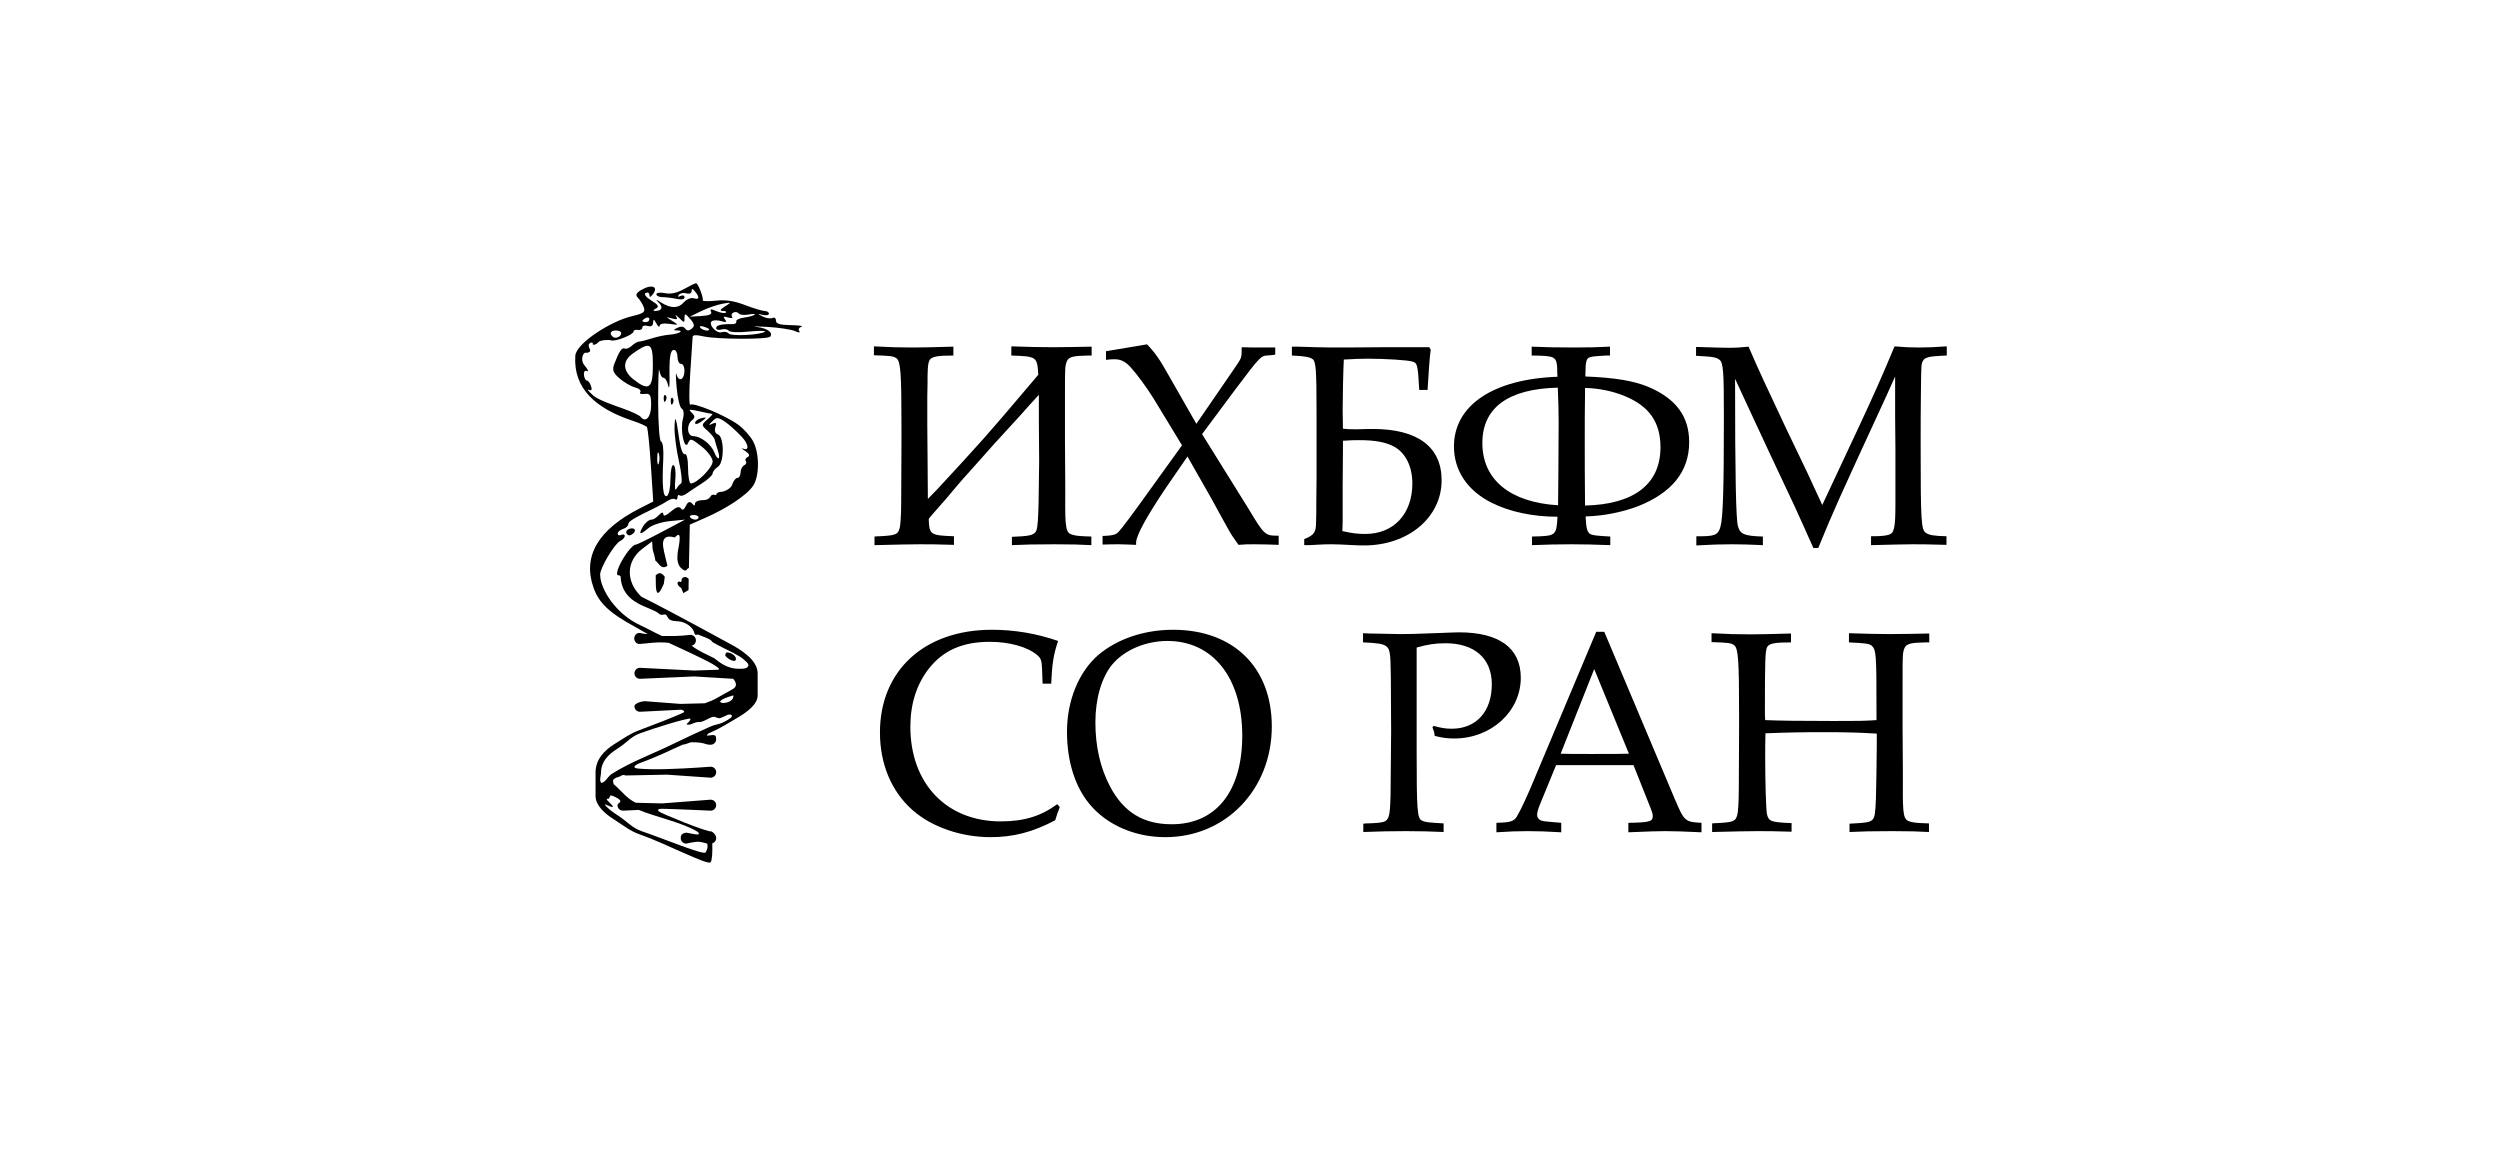
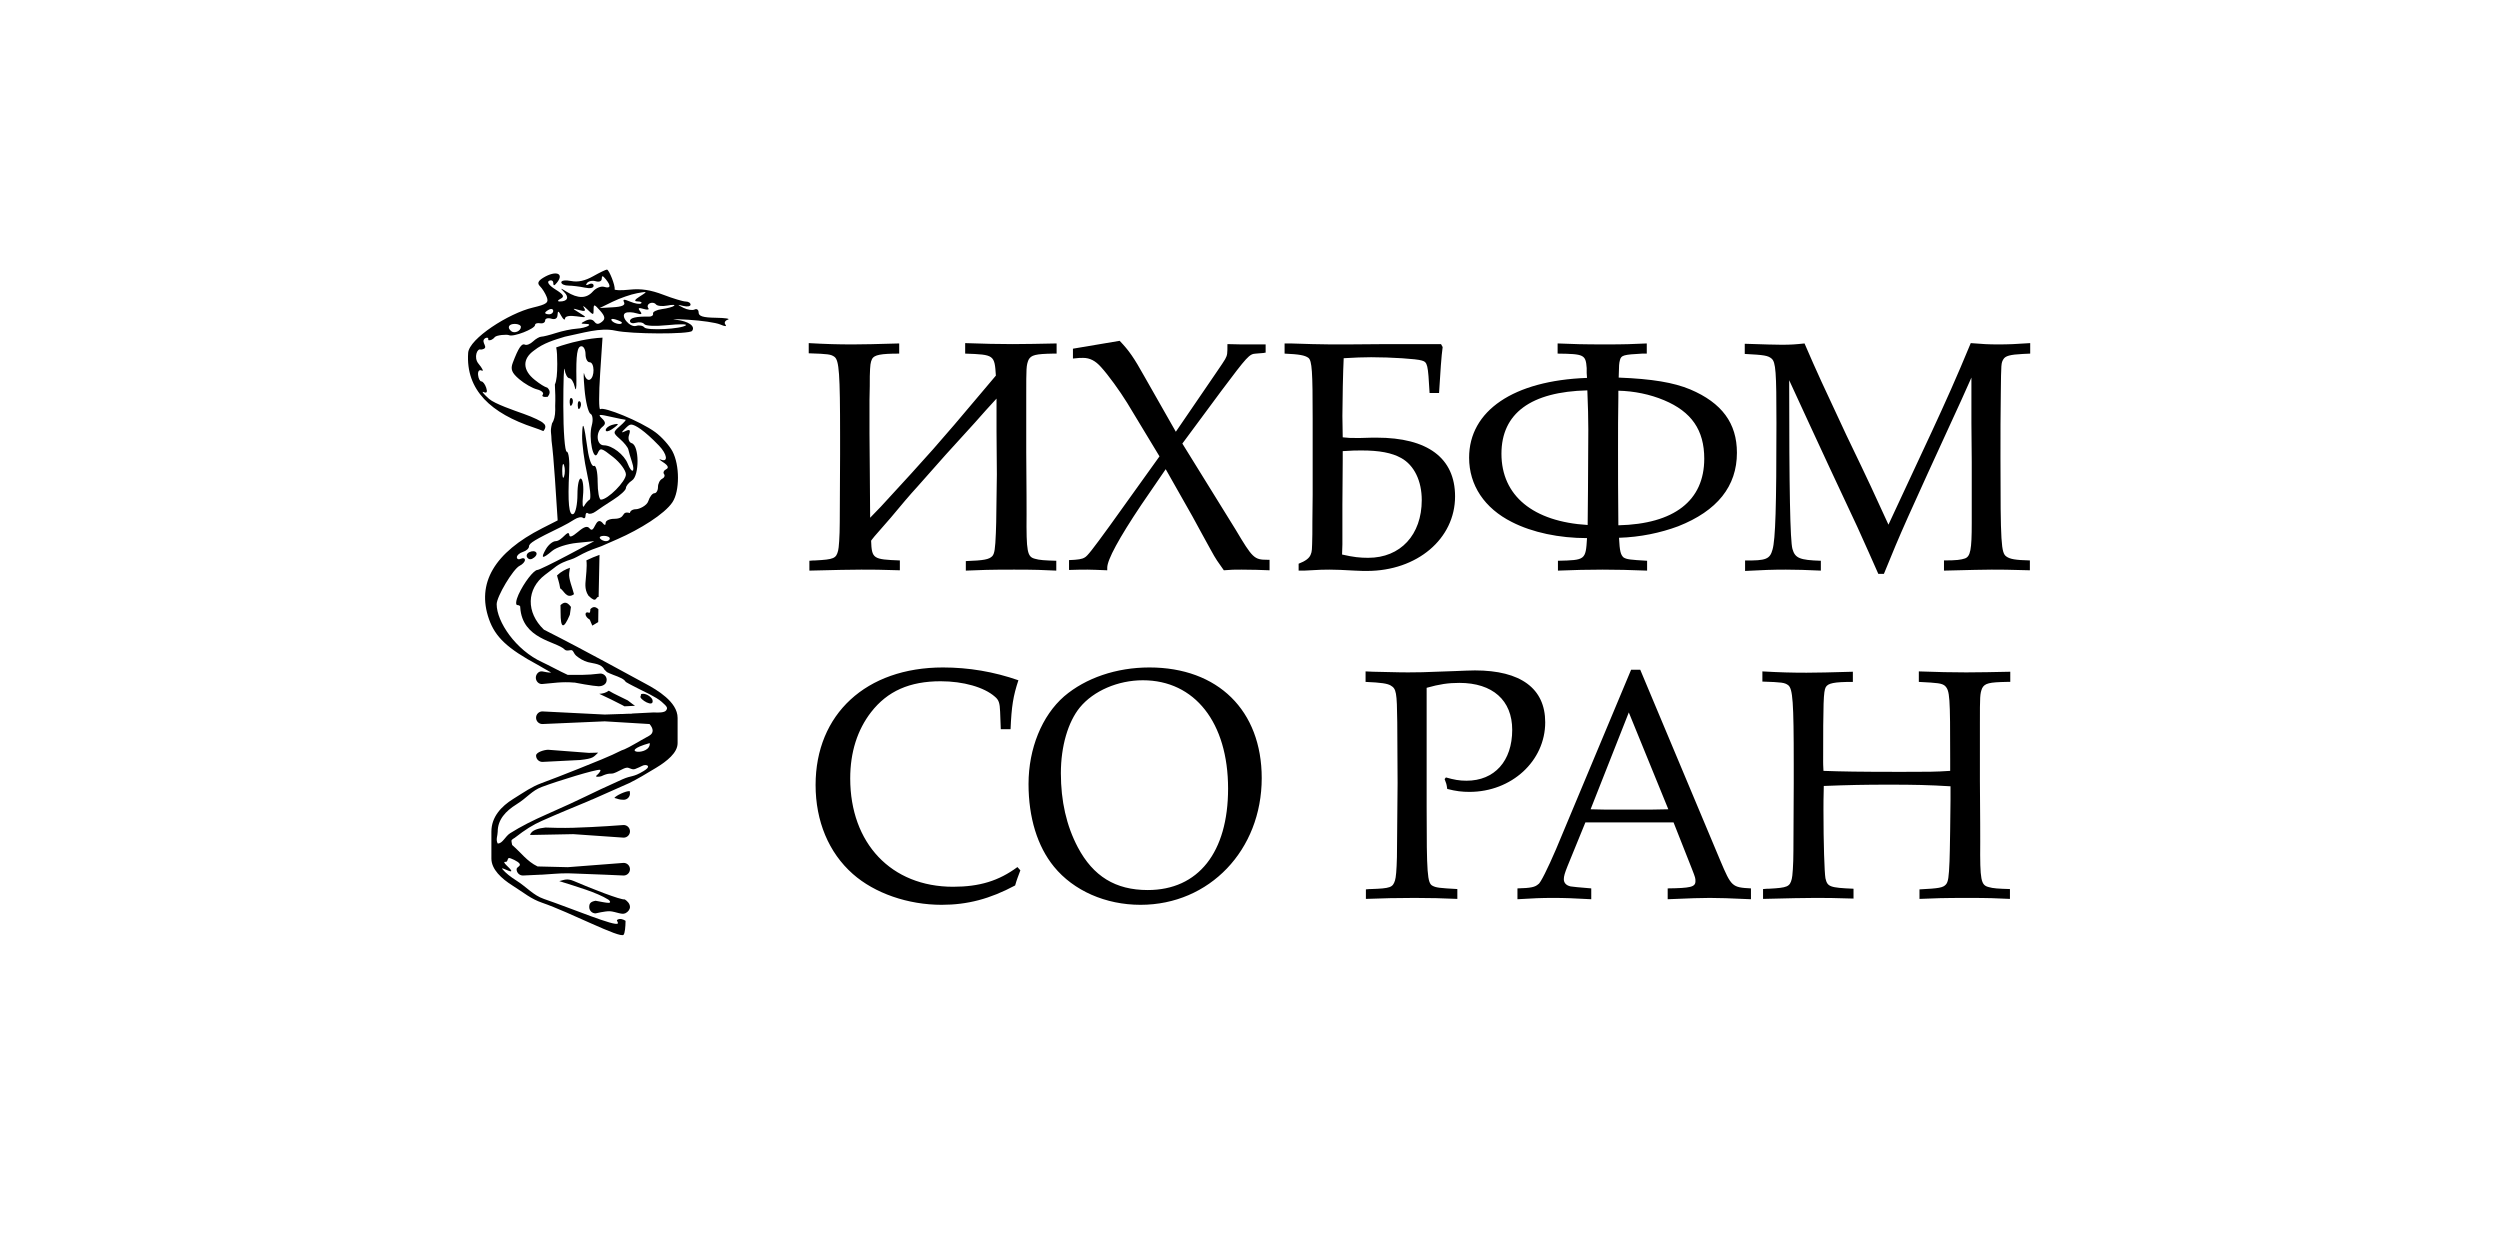
- <svg xmlns="http://www.w3.org/2000/svg" width="13.557in" height="6.358in" id="svg2" version="1.0" viewBox="0 0 3253.686 1525.906">
+ <svg xmlns="http://www.w3.org/2000/svg" width="12in" height="6in" id="svg2" version="1.0" viewBox="0 0 2880 1440">
  <defs id="defs4">
    </defs>
-   <g id="layer1" transform="translate(709.3666,305.4968)">
-     <path style="color:#000000;font-style:normal;font-variant:normal;font-weight:normal;font-stretch:normal;font-size:medium;line-height:normal;font-family:sans-serif;font-variant-ligatures:normal;font-variant-position:normal;font-variant-caps:normal;font-variant-numeric:normal;font-variant-alternates:normal;font-feature-settings:normal;text-indent:0;text-align:start;text-decoration:none;text-decoration-line:none;text-decoration-style:solid;text-decoration-color:#000000;letter-spacing:normal;word-spacing:normal;text-transform:none;writing-mode:lr-tb;direction:ltr;text-orientation:mixed;dominant-baseline:auto;baseline-shift:baseline;text-anchor:start;white-space:normal;shape-padding:0;clip-rule:nonzero;display:inline;overflow:visible;visibility:visible;opacity:1;isolation:auto;mix-blend-mode:normal;color-interpolation:sRGB;color-interpolation-filters:linearRGB;solid-color:#000000;solid-opacity:1;vector-effect:none;fill:#000000;fill-opacity:1;fill-rule:nonzero;stroke:none;stroke-width:14.301;stroke-linecap:round;stroke-linejoin:round;stroke-miterlimit:4;stroke-dasharray:none;stroke-dashoffset:0;stroke-opacity:1;color-rendering:auto;image-rendering:auto;shape-rendering:auto;text-rendering:auto;enable-background:accumulate" d="m 196.608,63.075 c -1.226,0 -8.298,3.417 -15.713,7.594 -9.103,5.127 -17.136,6.869 -24.731,5.361 -6.436,-1.278 -11.249,-0.654 -11.249,1.456 0,2.029 3.604,3.71 8.009,3.737 4.405,0.027 12.642,1.033 18.305,2.233 6.404,1.357 10.298,0.575 10.298,-2.072 0,-2.341 -2.377,-3.094 -5.283,-1.674 -3.199,1.564 -4.045,0.996 -2.143,-1.439 1.728,-2.212 6.166,-3.103 9.86,-1.982 3.86,1.172 6.747,-0.05 6.787,-2.872 0.054,-3.79 1.083,-3.672 4.506,0.517 6.29,7.699 5.614,10.948 -1.812,8.694 -3.514,-1.067 -9.285,1.33 -12.825,5.327 -7.174,8.101 -16.827,8.199 -29.52,0.3 -7.598,-4.728 -7.884,-4.677 -2.788,0.492 5.833,5.917 3.478,10.568 -5.3,10.47 -2.727,-0.03 -2.21,-1.433 1.148,-3.117 4.705,-2.359 3.359,-4.77 -5.872,-10.514 -6.974,-4.339 -10.003,-8.42 -7.25,-9.766 2.601,-1.272 4.761,-0.18 4.799,2.426 0.052,3.54 1.133,3.407 4.273,-0.52 8.347,-10.437 -1.332,-13.974 -15.319,-5.599 -6.26,3.748 -7.376,6.497 -3.993,9.839 2.582,2.551 6.009,8.037 7.615,12.192 2.479,6.415 0.102,8.222 -15.755,11.98 -27.339,6.479 -72.175,35.231 -73.256,51.29 -2.856,42.41 26.193,68.675 74.561,84.66 9.131,3.018 17.52,6.734 18.642,8.258 1.122,1.523 3.428,23.944 5.124,49.825 l 3.084,47.058 -17.395,8.84 c -54.372,27.637 -74.715,62.34 -60.419,103.067 7.084,20.182 20.734,33.202 55.507,51.903 4.868,2.718 10.469,6.187 14.951,8.555 -3.388,0.308 -6.674,-0.824 -10.164,-1.299 -3.941,-0.536 -7.223,3.172 -7.223,7.15 0,3.978 3.258,7.467 7.223,7.152 11.835,-0.942 23.029,-3.022 37.59,-1.487 18.786,8.826 37.365,17.07 53.049,25.326 1.097,0.578 5.558,2.971 8.392,4.986 3.559,2.53 7.528,5.252 -0.821,4.833 l -27.342,0.926 -70.598,-3.544 c -3.977,-0.04 -7.223,3.172 -7.223,7.15 0,3.978 3.246,7.192 7.223,7.152 l 70.562,-3.065 50.77,3.065 c 4.378,5.066 5.2,10.134 -0.507,13.325 -12.522,6.817 -21.507,12.598 -27.955,15.334 -0.308,-0.038 -8.201,3.19 -8.515,3.193 l -31.789,0.809 -46.065,-3.517 c -3.977,-0.04 -13.723,2.63 -13.723,6.607 0,3.978 3.246,7.192 7.223,7.152 l 53.141,-2.681 c 2.455,-0.124 5.654,2.521 3.871,3.433 -10.414,5.328 -45.377,18.529 -58.268,23.364 -11.159,4.186 -18.521,9.515 -31.923,17.869 -13.402,8.354 -24.656,20.269 -24.656,37.045 v 30.467 c 0,6.194 2.938,11.893 7.303,16.951 4.364,5.058 10.234,9.621 16.817,13.778 13.166,8.313 20.647,14.972 33.264,19.298 31.619,10.841 88.729,40.893 92.386,36.291 2.066,-2.601 2.528,-14.356 2.126,-24.505 2.946,-0.882 5.099,-3.614 5.099,-6.852 0,-3.753 -2.89,-6.822 -5.96,-8.725 -5.068,1.475 -65.61,-23.425 -68.413,-25.892 -2.802,-2.467 -0.603,-2.917 1.525,-3.482 2.128,-0.564 65.625,2.348 65.625,2.348 3.977,0.04 7.223,-3.174 7.223,-7.152 0,-3.978 -3.246,-7.19 -7.223,-7.15 l -63.151,4.858 -34.315,-0.836 c -11.978,-5.71 -18.85,-15.842 -28.783,-24.29 -0.795,-4.844 -1.817,-5.196 1.51,-7.29 0.602,-0.379 1.221,-0.755 1.846,-1.131 6.653,-1.304 8.058,-5.066 11.762,-2.786 l 54.103,-1.085 57.027,3.959 c 3.977,0.04 7.223,-3.174 7.223,-7.152 0,-3.978 -3.246,-7.19 -7.223,-7.15 0,0 -29.745,2.343 -57.011,3.119 -14.853,0.423 -28.701,0.111 -37.225,-0.677 -7.684,-0.71 -6.34,-4.104 3.735,-7.807 26.703,-9.815 39.585,-17.085 54.606,-23.5 2.412,0.481 8.604,-3.002 11.13,-2.987 18.998,0.111 15.98,3.246 24.765,3.251 3.977,0.04 7.223,-3.172 7.223,-7.15 0,-3.48 -0.631,-5.653 -4.63,-5.447 -0.571,0.03 -6.303,0.707 -6.926,0.731 -1.535,0.06 0.163,-1.39 1.462,-2.809 1.493,-0.665 2.738,-1.212 4.328,-1.923 10.897,-4.875 22.199,-11.688 35.25,-19.584 6.525,-3.949 12.428,-8.156 16.872,-12.716 4.444,-4.56 7.617,-9.634 7.617,-15.332 v -28.483 c 0,-9.383 -6.043,-17.259 -13.348,-23.659 -7.305,-6.4 -16.176,-11.529 -23.227,-15.254 -10.887,-5.752 -65.517,-36.162 -114.899,-61.127 -20.379,-19.529 -19.842,-46.132 1.36,-62.2 l 12.845,-9.735 0.404,8.476 c 0.196,4.104 2.504,7.999 3.834,16.719 4.135,2.097 7.227,12.727 15.629,6.584 -1.6,-6.846 -4.418,-17.461 -5.419,-23.835 -2.589,-16.487 8.71,-14.897 15.035,-12.977 11.674,-13.338 3.717,16.381 3.741,19.656 0.021,2.8 -2.144,11.152 2.991,18.784 9.75,9.697 8.043,0.971 11.568,1.456 l 1.184,-56.638 20.594,-9.029 c 24.603,-10.787 52.974,-28.206 61.883,-41.658 8.319,-12.56 8.309,-41.993 -0.017,-57.654 -3.569,-6.714 -12.321,-16.468 -19.448,-21.679 -17.154,-12.541 -58.407,-29.16 -62.3,-26.081 -1.698,1.343 -1.763,-16.986 -0.145,-40.73 1.618,-23.744 3.01,-45.015 3.094,-47.27 0.106,-2.852 4.436,-3.125 14.232,-0.903 17.555,3.982 83.734,4.215 86.789,0.306 4.12,-5.273 -3.906,-10.981 -17.772,-12.638 -7.529,-0.9 -1.435,-0.915 13.543,-0.034 14.978,0.882 31.187,3.278 36.018,5.323 5.845,2.474 7.825,2.491 5.916,0.048 -1.578,-2.019 -0.281,-4.499 2.88,-5.507 3.162,-1.008 -3.003,-1.961 -13.7,-2.118 -14.41,-0.212 -19.448,-1.749 -19.448,-5.93 0,-3.104 -2.045,-4.644 -4.542,-3.423 -2.497,1.221 -8.159,0.38 -12.584,-1.869 -7.607,-3.867 -7.608,-3.982 -0.036,-2.12 4.405,1.083 8.006,0.391 8.006,-1.538 0,-1.928 -2.439,-3.507 -5.419,-3.507 -2.981,0 -14.448,-3.456 -25.484,-7.682 -14.242,-5.453 -25.24,-7.133 -37.902,-5.79 -9.811,1.041 -17.57,0.834 -17.24,-0.461 0.963,-3.787 -6.257,-22.264 -8.7,-22.264 z m 42.858,25.433 c 2.239,-0.025 0.212,1.322 -5.315,4.791 -6.391,4.011 -7.198,5.779 -2.671,5.859 3.566,0.063 5.288,1.062 3.825,2.218 -1.462,1.157 -6.907,0.305 -12.1,-1.894 -7.409,-3.136 -8.947,-2.978 -7.143,0.739 1.563,3.222 -2.496,5.004 -12.688,5.572 l -14.986,0.836 14.819,-7.219 c 8.149,-3.97 20.505,-8.262 27.457,-9.538 4.58,-0.84 7.459,-1.351 8.802,-1.366 z m 8.601,12.156 c 1.624,0.038 3.18,0.681 4.077,1.829 1.435,1.836 7.241,2.439 12.902,1.336 5.661,-1.103 9.137,-0.989 7.726,0.256 -1.411,1.244 -7.59,2.93 -13.729,3.746 -6.139,0.815 -10.728,3.104 -10.198,5.086 0.531,1.982 -1.53,3.538 -4.577,3.459 -14.227,-0.371 -21.558,1.33 -21.558,5.002 0,2.204 3.023,3.091 6.718,1.969 3.695,-1.121 7.968,-0.443 9.494,1.51 1.638,2.097 12.473,2.574 26.46,1.163 13.027,-1.314 22.362,-1.259 20.745,0.124 -5.03,4.302 -44.085,6.33 -47.119,2.447 -1.574,-2.014 -5.726,-2.793 -9.228,-1.73 -7.282,2.21 -18.562,-11.536 -12.07,-14.71 2.297,-1.123 7.787,-0.946 12.202,0.394 5.949,1.806 7.048,1.183 4.24,-2.411 -2.792,-3.574 -1.724,-4.224 4.062,-2.468 4.343,1.318 6.692,0.896 5.254,-0.945 -1.43,-1.831 -0.65,-4.281 1.735,-5.447 0.894,-0.437 1.892,-0.632 2.866,-0.61 z m -65.342,3.098 c 1.016,0.196 2.864,2.111 6.192,5.87 5.6,6.324 6.11,9.365 2.099,12.538 -4.011,3.173 -6.114,3.146 -8.66,-0.113 -2.215,-2.835 -5.663,-3.152 -10.105,-0.93 -5.629,2.816 -5.672,3.383 -0.26,3.429 10.063,0.086 1.772,4.703 -9.856,5.488 -5.696,0.385 -16.153,2.577 -23.238,4.873 -7.085,2.295 -14.557,4.173 -16.601,4.173 -2.045,0 -6.262,2.426 -9.372,5.39 -3.11,2.964 -7.266,4.603 -9.234,3.641 -3.665,-1.792 -7.311,3.64 -13.681,20.378 -2.841,7.466 -1.3,11.474 7.198,18.724 5.947,5.073 15.026,10.281 20.175,11.574 5.149,1.293 8.094,3.973 6.546,5.953 -1.571,2.011 0.926,3.094 5.654,2.453 7.18,-0.973 8.469,1.283 8.469,14.84 0,15.175 -7.167,23.18 -13.499,15.076 -1.593,-2.039 -11.564,-6.79 -22.157,-10.558 -10.593,-3.768 -32.988,-11.408 -39.28,-16.976 -6.292,-5.569 -9.06,-9.047 -6.148,-7.728 3.522,1.596 4.493,-0.025 2.899,-4.845 -1.317,-3.985 -3.776,-7.244 -5.463,-7.244 -1.688,0 -3.383,-3.295 -3.767,-7.319 -0.405,-4.255 1.303,-6.338 4.079,-4.981 2.626,1.284 0.956,-2.284 -3.71,-7.927 -5.58,-6.748 -1.404,-17.854 2.833,-15.788 11.532,-1.569 -1.935,-8.559 5.014,-13.006 2.469,-1.207 3.924,-0.234 3.232,2.162 2.547,0.996 5.845,-1.143 7.504,-3.318 1.821,-2.331 13.761,-3.324 16.044,-2.208 4.939,2.415 29.537,-7.171 29.537,-11.511 0,-1.661 2.575,-2.553 5.721,-1.982 3.146,0.571 5.719,-0.834 5.719,-3.125 0,-2.291 3.089,-3.23 6.865,-2.084 4.41,1.339 6.979,-0.14 7.185,-4.137 0.268,-5.19 0.974,-5.019 4.255,1.02 2.163,3.982 4.078,5.31 4.255,2.954 0.2,-2.662 5.089,-3.613 12.906,-2.512 12.165,1.714 12.28,1.584 3.433,-3.869 -8.583,-5.291 -8.608,-5.49 -0.394,-3.207 6.623,1.84 7.936,1.182 5.382,-2.704 -1.858,-2.827 -0.137,-1.979 3.825,1.885 7.051,6.878 7.204,6.879 7.204,0.099 0,-3.118 0.184,-4.641 1.2,-4.445 z m -48.985,3.968 c 1.218,0.095 2.022,0.871 2.022,2.189 0,2.108 -2.058,3.831 -4.575,3.831 -2.517,0 -4.577,-0.718 -4.577,-1.596 0,-0.878 2.06,-2.601 4.577,-3.831 0.944,-0.461 1.823,-0.65 2.554,-0.593 z m 69.142,11.245 c 0.835,-0.034 2.047,0.171 3.574,0.635 3.906,1.186 7.101,2.798 7.101,3.58 0,2.932 -8.719,1.284 -11.406,-2.156 -1.002,-1.282 -0.66,-2.003 0.731,-2.059 z m -110.594,5.635 c 3.775,0 6.865,1.535 6.865,3.408 0,4.564 -7.147,7.832 -10.803,4.94 -5.154,-4.077 -3.138,-8.348 3.938,-8.348 z m 41.094,19.903 c 5.768,0.042 6.957,7.874 6.957,25.458 0,30.42 -5.18,34.127 -25.377,18.152 -14.005,-11.078 -14.363,-23.823 -0.936,-33.383 9.32,-6.636 15.41,-10.256 19.356,-10.227 z m 34.414,5.436 c 2.517,0 4.577,4.072 4.577,9.05 0,4.977 2.058,9.05 4.575,9.05 5.778,0 6.046,16.955 0.312,19.758 -2.346,1.147 -5.154,-1.608 -6.24,-6.121 -1.086,-4.513 -0.98,3.195 0.237,17.131 1.216,13.936 4.244,26.357 6.729,27.601 2.513,1.259 3.163,7.147 1.462,13.271 -3.926,14.139 1.969,42.084 6.651,31.527 2.943,-6.637 4.128,-6.346 17.597,4.307 7.942,6.282 14.44,15.124 14.44,19.647 0,7.857 -20.516,28.527 -28.314,28.527 -2.046,0 -3.72,-9.053 -3.72,-20.121 0,-11.427 -1.831,-19.228 -4.238,-18.051 -2.332,1.14 -5.549,-7.316 -7.148,-18.791 -4.169,-29.92 -5.809,-33.997 -6.207,-15.43 -0.192,8.959 2.382,28.505 5.719,43.436 3.337,14.932 4.594,27.961 2.792,28.957 -1.801,0.995 -4.619,4.253 -6.264,7.24 -1.644,2.986 -2.202,-2.333 -1.24,-11.821 0.962,-9.488 -0.061,-18.136 -2.273,-19.218 -2.212,-1.081 -4.022,6.994 -4.022,17.944 0,10.95 -2.06,20.916 -4.577,22.146 -5.068,2.478 -6.576,-12.634 -4.785,-47.963 0.631,-12.443 -0.609,-22.624 -2.755,-22.624 -2.146,-6e-5 -3.901,-23.211 -3.901,-51.581 0,-28.37 0.651,-47.103 1.448,-41.628 0.796,5.475 3.233,9.955 5.415,9.955 2.183,0 4.943,4.48 6.134,9.955 1.191,5.475 2.02,1.81 1.841,-8.145 -0.517,-28.892 0.863,-38.008 5.754,-38.008 z m -11.767,58.563 c -1.078,-0.006 -1.762,1.986 -1.6,5.086 0.22,4.217 1.304,5.075 2.765,2.187 1.322,-2.613 1.158,-5.735 -0.362,-6.938 -0.285,-0.226 -0.554,-0.334 -0.802,-0.335 z m 9.152,3.62 c -1.078,-0.006 -1.762,1.986 -1.6,5.086 0.22,4.217 1.304,5.075 2.765,2.187 1.322,-2.613 1.158,-5.735 -0.362,-6.938 -0.285,-0.226 -0.554,-0.334 -0.802,-0.335 z m 24.377,15.64 c 1.686,-0.033 5.189,0.66 10.998,1.978 8.376,1.9 16.077,3.454 17.113,3.454 1.036,0 -1.844,3.258 -6.4,7.24 -7.996,6.989 -7.989,7.496 0.199,14.653 4.665,4.077 8.889,9.371 9.387,11.765 0.498,2.393 2.372,8.831 4.165,14.306 3.897,11.9 -0.326,13.473 -4.858,1.81 -3.968,-10.212 -17.723,-20.814 -27.006,-20.814 -8.383,0 -9.616,-14.623 -1.758,-20.839 4.013,-3.174 3.918,-5.505 -0.388,-9.609 -2.788,-2.657 -3.62,-3.9 -1.452,-3.942 z m 18.246,10.189 c -1.237,0.042 -3.328,0.457 -5.687,1.173 -3.775,1.146 -6.865,3.739 -6.865,5.761 0,2.119 2.908,1.768 6.865,-0.83 3.775,-2.478 6.865,-5.072 6.865,-5.761 0,-0.258 -0.435,-0.369 -1.177,-0.344 z m 16.486,0.702 c 4.154,0.155 14.418,6.297 31.311,23.877 9.285,9.663 10.663,19.214 2.288,15.858 -3.146,-1.261 -1.993,0.116 2.562,3.058 5.358,3.462 6.544,6.202 3.358,7.759 -2.709,1.324 -3.829,3.81 -2.489,5.526 1.341,1.716 0.346,4.144 -2.212,5.394 -2.558,1.251 -4.651,5.435 -4.651,9.299 0,3.864 -1.837,7.026 -4.081,7.026 -2.244,0 -5.371,4.072 -6.951,9.05 -1.579,4.977 -10.212,9.05 -13.939,9.05 -3.727,0 -6.779,1.94 -6.779,4.311 -10.783,-2.794 -3.756,6.425 -17.77,6.548 -5.327,0 -9.717,2.034 -9.756,4.523 -0.051,3.267 -1.184,3.135 -4.077,-0.478 -7.706,-7.108 -8.443,13.783 -14.063,6.938 -2.539,-3.25 -6.115,-2.219 -13.229,3.821 -6.759,5.739 -9.791,6.681 -9.888,3.071 -1.372,-6.358 -8.096,7.228 -15.37,7.462 -3.246,0 -8.248,4.072 -11.115,9.05 -6.272,10.889 -4.064,11.491 7.173,1.95 4.685,-3.978 17,-7.961 27.999,-9.054 l 19.637,-1.95 -30.716,16.291 c -16.893,8.961 -32.006,16.291 -33.584,16.291 -4.247,0 -15.488,14.63 -21.556,28.054 -2.925,6.47 -3.5,11.765 -1.28,11.765 2.22,0 3.7,1.22 3.287,2.713 2.311,36.216 40.861,38.218 50.288,47.64 2.41,2.453 6.649,0.051 8.356,0.905 1.77,0.885 2.328,4.084 4.51,5.939 3.8,3.23 10.817,2.105 15.738,3.405 6.754,1.785 13.016,5.723 16.317,12.325 0.536,1.072 0.757,3.805 2.147,4.612 1.119,0.649 2.34,-0.883 3.475,-0.349 5.654,2.661 13.833,4.629 17.402,8.197 0.457,0.457 0.869,1.406 1.701,1.923 3.525,2.192 11.955,6.337 13.518,7.162 6.833,3.61 20.217,9.377 26.776,15.123 6.559,5.745 7.075,6.928 4.969,9.854 -2.107,2.926 -11.486,2.418 -15.759,2.034 -14.802,-1.372 -25.745,-12.487 -27.616,-13.472 -9.464,-4.982 -19.4,-8.557 -29.212,-16.17 -0.465,0.114 -1.105,0.116 -1.869,0.042 3.975,0.038 7.219,-3.176 7.219,-7.152 0,-3.978 -3.246,-7.19 -7.223,-7.15 -15.998,2.05 -25.806,1.445 -37.047,1.456 -9.107,-4.132 -22.004,-11.235 -28.536,-14.205 -30.413,-13.829 -51.846,-46.13 -51.857,-65.777 -0.005,-8.739 18.69,-40.021 26.045,-43.579 3.291,-1.592 5.985,-4.539 5.985,-6.548 0,-2.009 -2.06,-2.647 -4.577,-1.416 -2.517,1.23 -4.575,0.461 -4.575,-1.709 0,-2.171 3.087,-4.885 6.863,-6.031 3.775,-1.146 6.878,-3.944 6.894,-6.22 0.025,-3.656 6.369,-7.491 37.016,-22.379 4.258,-2.069 10.724,-5.72 14.37,-8.113 3.646,-2.394 7.984,-3.281 9.64,-1.971 1.656,1.31 3.012,0.21 3.012,-2.445 0,-2.655 1.274,-3.815 2.832,-2.583 1.558,1.232 5.462,0.28 8.675,-2.114 3.213,-2.394 12.234,-8.408 20.047,-13.363 7.814,-4.955 14.207,-10.864 14.207,-13.13 0,-2.267 3.118,-6.167 6.928,-8.668 8.487,-5.572 8.245,-39.565 -0.3,-42.158 -3.191,-0.969 -4.535,-4.975 -3.113,-9.276 1.922,-5.814 1.007,-6.86 -3.938,-4.502 -5.255,2.506 -5.212,1.873 0.241,-3.438 2.486,-2.421 4.163,-3.984 6.339,-3.903 z m -77.217,44.647 c 0.296,-0.081 0.635,0.388 0.995,1.477 1.151,3.484 1.151,9.185 0,12.669 -1.151,3.484 -2.093,0.633 -2.093,-6.335 0,-4.791 0.445,-7.634 1.098,-7.812 z m 46.092,81.413 c 3.665,0 6.664,1.357 6.664,3.017 0,1.659 -1.939,3.017 -4.307,3.017 -2.368,0 -5.367,-1.357 -6.664,-3.017 -1.296,-1.659 0.642,-3.017 4.307,-3.017 z m -79.947,17.41 c -1.323,-0.031 -2.925,0.319 -4.684,1.179 -2.725,1.332 -3.66,4.082 -2.076,6.108 1.932,2.472 4.492,2.411 7.778,-0.189 4.405,-3.484 2.952,-7.008 -1.018,-7.099 z m 35.93,58.349 c -1.919,0.061 -3.581,1.374 -5.145,2.75 0.129,2.747 0.177,5.529 0.109,8.191 -0.085,18.463 3.358,19.637 10.495,2.709 0.373,-3.419 0.787,-6.38 1.236,-8.897 -2.598,-3.626 -4.776,-4.815 -6.695,-4.753 z m 33.186,4.967 c -1.715,-0.067 -3.15,0.936 -4.498,2.327 -0.009,2.969 -0.551,4.59 -1.644,4.056 -2.101,-1.027 -3.821,-0.238 -3.821,1.753 0,1.991 2.058,4.625 4.575,5.855 0.439,0.215 2.732,6.712 3.107,7.001 l 6.68,-4.014 c 0.032,-4.264 0.106,-9.233 0.199,-14.563 -1.762,-1.664 -3.265,-2.363 -4.598,-2.415 z m 55.272,98.207 c -0.612,-0.014 -1.115,0.044 -1.471,0.186 -1.85,0.227 -0.486,2.055 -1.517,2.742 -1.702,3.023 15.883,13.898 13.614,4.031 -1.065,-3.231 -6.346,-6.864 -10.627,-6.959 z m 7.512,55.85 c 1.38,15.178 -39.183,11.007 0,0 z m -5.4,24.908 c 3.386,-0.14 6.442,2.035 -1.556,6.781 -12.445,7.53 -13.182,4.526 -24.128,9.422 -40.465,18.103 -41.724,20.306 -85.548,39.544 -15.789,6.931 -29.381,13.822 -41.538,21.474 -5.582,3.514 -8.614,11.856 -14.075,11.649 -2.448,-4.472 -0.006,-8.944 0,-13.415 0.019,-13.615 8.904,-23.258 21.29,-30.978 12.386,-7.72 17.251,-15.415 28.617,-19.679 18.689,-7.01 61.188,-20.027 65.941,-19.432 1.839,0.263 -1.147,4.287 -3.884,6.473 -2.556,2.042 3.984,1.495 5.501,0.769 8.572,-4.105 10.537,-2.361 13.516,-3.222 4.887,-1.412 10.934,-5.71 14.905,-6.379 3.36,-0.566 5.975,2.94 9.969,1.397 7.217,-2.788 8.358,-4.297 10.992,-4.405 z M 85.741,729.727 c 1.304,-0.162 10.48,3.751 11.989,6.553 1.509,2.802 -3.461,3.516 -3.461,6.115 0,3.978 3.246,7.192 7.223,7.152 l 20.567,-0.957 c 18.904,8.271 57.656,16.653 76.143,28.263 1.781,1.118 3.274,3.636 0.329,3.666 -2.984,0.03 -8.944,-1.326 -14.754,-2.371 -5.873,1.043 -7.223,3.172 -7.223,7.15 0,3.978 3.246,7.192 7.223,7.152 0,0 10.651,-2.612 16.065,-2.438 3.811,0.122 11.176,2.438 11.176,2.438 0.942,2.962 0.79,6.89 -2.089,11.408 -2.48,3.893 -51.6,-16.767 -83.638,-27.752 -12.24,-4.197 -19.237,-13.261 -31.632,-21.087 -6.197,-3.913 -11.554,-8.151 -15.221,-12.401 -3.667,-4.251 11.101,4.983 9.745,1.313 -1.022,-2.765 -11.595,-10.286 -6.488,-9.856 3.028,0.255 1.747,-4.062 4.045,-4.347 z" id="path4589" />
-     <text xml:space="preserve" style="font-style:normal;font-variant:normal;font-weight:normal;font-stretch:normal;font-size:373.333px;line-height:1;font-family:P052;-inkscape-font-specification:P052;letter-spacing:0px;word-spacing:0px;fill:#000000;fill-opacity:1;stroke:none" x="419.075" y="402.863" id="text846">
-       <tspan x="419.075" y="402.863" id="tspan850" style="font-style:normal;font-variant:normal;font-weight:normal;font-stretch:normal;font-family:P052;-inkscape-font-specification:P052">ИХБФМ</tspan>
-       <tspan x="419.075" y="776.196" id="tspan838" style="font-style:normal;font-variant:normal;font-weight:normal;font-stretch:normal;font-family:P052;-inkscape-font-specification:P052">СО РАН</tspan>
-     </text>
+   <g id="layer1" transform="translate(560.7952,262.8706)">
+     <g id="g844" transform="matrix(1.007781,0,0,1.013013,-60.49788,-14.76603)">
+       <path style="color:#000000;font-style:normal;font-variant:normal;font-weight:normal;font-stretch:normal;font-size:medium;line-height:normal;font-family:sans-serif;font-variant-ligatures:normal;font-variant-position:normal;font-variant-caps:normal;font-variant-numeric:normal;font-variant-alternates:normal;font-feature-settings:normal;text-indent:0;text-align:start;text-decoration:none;text-decoration-line:none;text-decoration-style:solid;text-decoration-color:#000000;letter-spacing:normal;word-spacing:normal;text-transform:none;writing-mode:lr-tb;direction:ltr;text-orientation:mixed;dominant-baseline:auto;baseline-shift:baseline;text-anchor:start;white-space:normal;shape-padding:0;clip-rule:nonzero;display:inline;overflow:visible;visibility:visible;opacity:1;isolation:auto;mix-blend-mode:normal;color-interpolation:sRGB;color-interpolation-filters:linearRGB;solid-color:#000000;solid-opacity:1;vector-effect:none;fill:#000000;fill-opacity:1;fill-rule:nonzero;stroke:none;stroke-width:14.392;stroke-linecap:round;stroke-linejoin:round;stroke-miterlimit:4;stroke-dasharray:none;stroke-dashoffset:0;stroke-opacity:1;color-rendering:auto;image-rendering:auto;shape-rendering:auto;text-rendering:auto;enable-background:accumulate" d="m 197.342,61.654 c -1.237,0 -8.372,3.43 -15.854,7.622 -9.185,5.147 -17.29,6.894 -24.954,5.381 -6.494,-1.282 -11.35,-0.657 -11.35,1.461 0,2.036 3.636,3.724 8.08,3.751 4.444,0.026 12.755,1.037 18.469,2.241 6.461,1.363 10.391,0.577 10.391,-2.08 0,-2.349 -2.399,-3.106 -5.331,-1.68 -3.228,1.57 -4.082,0.999 -2.162,-1.445 1.743,-2.22 6.221,-3.115 9.949,-1.989 3.895,1.176 6.808,-0.049 6.848,-2.883 0.054,-3.804 1.093,-3.686 4.546,0.519 6.347,7.728 5.665,10.989 -1.828,8.726 -3.546,-1.071 -9.369,1.335 -12.94,5.347 -7.238,8.132 -16.978,8.23 -29.785,0.301 -7.666,-4.746 -7.955,-4.695 -2.813,0.494 5.885,5.94 3.509,10.608 -5.348,10.509 -2.751,-0.031 -2.23,-1.439 1.158,-3.129 4.747,-2.368 3.389,-4.788 -5.925,-10.553 -7.036,-4.355 -10.093,-8.452 -7.315,-9.803 2.625,-1.276 4.804,-0.181 4.842,2.435 0.053,3.553 1.143,3.42 4.312,-0.522 8.422,-10.476 -1.344,-14.027 -15.457,-5.62 -6.316,3.762 -7.442,6.522 -4.029,9.876 2.606,2.56 6.063,8.067 7.683,12.238 2.502,6.439 0.103,8.253 -15.897,12.025 -27.585,6.504 -72.823,35.363 -73.914,51.483 -2.881,42.57 26.429,68.934 75.231,84.98 3.883,1.277 7.594,2.674 10.718,3.983 2.418,-2.692 3.617,-6.381 -0.029,-8.97 -1.608,-2.047 -11.668,-6.815 -22.356,-10.598 -10.688,-3.782 -33.284,-11.451 -39.633,-17.041 -6.349,-5.59 -9.141,-9.081 -6.204,-7.757 3.554,1.602 4.533,-0.026 2.925,-4.864 -1.329,-4 -3.809,-7.271 -5.512,-7.271 -1.703,0 -3.414,-3.307 -3.8,-7.347 -0.409,-4.271 1.315,-6.362 4.115,-5 2.649,1.289 0.964,-2.292 -3.743,-7.957 -5.63,-6.774 -1.417,-17.922 2.858,-15.848 11.636,-1.575 -1.952,-8.59 5.06,-13.054 2.492,-1.212 3.959,-0.235 3.261,2.17 2.57,1 5.898,-1.148 7.571,-3.331 1.838,-2.34 13.885,-3.337 16.188,-2.216 4.984,2.424 29.802,-7.199 29.802,-11.555 0,-1.667 2.598,-2.563 5.772,-1.989 3.174,0.574 5.77,-0.837 5.77,-3.137 0,-2.3 3.117,-3.243 6.926,-2.092 4.45,1.344 7.041,-0.141 7.25,-4.153 0.271,-5.209 0.983,-5.038 4.293,1.024 2.183,3.997 4.114,5.33 4.293,2.965 0.202,-2.672 5.134,-3.627 13.022,-2.521 12.274,1.721 12.391,1.59 3.464,-3.884 -8.66,-5.311 -8.685,-5.51 -0.397,-3.219 6.682,1.847 8.007,1.186 5.43,-2.715 -1.875,-2.838 -0.138,-1.987 3.86,1.892 7.115,6.904 7.269,6.905 7.269,0.099 0,-3.13 0.185,-4.658 1.211,-4.462 1.026,0.197 2.89,2.119 6.248,5.892 5.65,6.348 6.165,9.4 2.118,12.585 -4.047,3.185 -6.169,3.158 -8.738,-0.114 -2.235,-2.846 -5.714,-3.164 -10.196,-0.934 -5.68,2.827 -5.723,3.396 -0.262,3.442 10.153,0.087 1.788,4.721 -9.945,5.509 -5.747,0.386 -16.298,2.587 -23.447,4.891 -7.149,2.304 -14.687,4.189 -16.751,4.189 -2.063,0 -6.318,2.435 -9.456,5.41 -3.138,2.976 -7.331,4.62 -9.317,3.655 -3.698,-1.799 -7.377,3.653 -13.804,20.455 -2.867,7.494 -1.312,11.518 7.262,18.794 6.001,5.093 15.161,10.32 20.357,11.618 5.195,1.297 8.167,3.988 6.605,5.976 -1.58,2.012 0.922,3.097 5.665,2.467 2.156,-2.978 3.767,-6.127 -0.29,-10.291 -3.642,-1.087 -8.356,-4.093 -14.421,-8.865 -14.131,-11.12 -14.492,-23.913 -0.945,-33.509 10.865,-8.579 23.451,-12.084 35.262,-15.686 20.409,-4.072 40.429,-10.722 57.823,-6.861 17.712,3.997 84.486,4.231 87.568,0.307 4.157,-5.294 -3.941,-11.023 -17.932,-12.686 -7.596,-0.903 -1.448,-0.919 13.665,-0.034 15.113,0.885 31.467,3.29 36.342,5.343 5.897,2.484 7.895,2.501 5.969,0.049 -1.592,-2.027 -0.284,-4.516 2.906,-5.528 3.19,-1.012 -3.03,-1.968 -13.823,-2.126 -14.539,-0.213 -19.623,-1.756 -19.623,-5.953 0,-3.116 -2.063,-4.661 -4.582,-3.436 -2.519,1.225 -8.232,0.382 -12.697,-1.876 -7.675,-3.881 -7.677,-3.997 -0.036,-2.128 4.444,1.087 8.078,0.392 8.078,-1.543 0,-1.936 -2.46,-3.52 -5.468,-3.52 -3.008,0 -14.578,-3.469 -25.713,-7.711 -14.37,-5.474 -25.466,-7.161 -38.242,-5.812 -9.899,1.045 -17.728,0.837 -17.395,-0.463 0.972,-3.801 -6.313,-22.348 -8.778,-22.348 z m 43.243,25.529 c 2.259,-0.026 0.214,1.327 -5.362,4.809 -6.449,4.026 -7.263,5.801 -2.695,5.881 3.598,0.063 5.335,1.066 3.86,2.227 -1.476,1.161 -6.969,0.306 -12.208,-1.901 -7.475,-3.148 -9.027,-2.989 -7.208,0.742 1.577,3.234 -2.518,5.022 -12.802,5.593 l -15.121,0.839 14.952,-7.246 c 8.223,-3.985 20.689,-8.293 27.704,-9.574 4.621,-0.844 7.526,-1.356 8.882,-1.371 z m 8.679,12.202 c 1.638,0.038 3.208,0.684 4.113,1.836 1.448,1.844 7.307,2.448 13.018,1.342 5.711,-1.107 9.219,-0.992 7.795,0.257 -1.424,1.249 -7.658,2.942 -13.853,3.76 -6.195,0.818 -10.824,3.116 -10.289,5.106 0.535,1.989 -1.543,3.551 -4.618,3.471 -14.355,-0.372 -21.752,1.335 -21.752,5.021 0,2.212 3.051,3.102 6.778,1.977 3.728,-1.126 8.039,-0.444 9.579,1.516 1.653,2.105 12.585,2.583 26.697,1.167 13.144,-1.319 22.563,-1.264 20.931,0.123 -5.075,4.318 -44.481,6.354 -47.542,2.456 -1.588,-2.022 -5.777,-2.804 -9.311,-1.737 -7.348,2.219 -18.729,-11.579 -12.179,-14.765 2.317,-1.127 7.857,-0.95 12.312,0.395 6.003,1.813 7.112,1.188 4.278,-2.42 -2.817,-3.587 -1.74,-4.24 4.098,-2.477 4.382,1.323 6.752,0.899 5.301,-0.948 -1.443,-1.837 -0.655,-4.297 1.75,-5.467 0.902,-0.439 1.909,-0.634 2.891,-0.612 z m -115.354,7.092 c 1.229,0.096 2.04,0.875 2.04,2.197 0,2.116 -2.077,3.846 -4.616,3.846 -2.54,0 -4.618,-0.721 -4.618,-1.602 0,-0.881 2.079,-2.611 4.618,-3.846 0.952,-0.463 1.839,-0.652 2.577,-0.595 z m 69.763,11.287 c 0.842,-0.034 2.065,0.172 3.606,0.637 3.941,1.19 7.165,2.808 7.165,3.594 0,2.943 -8.797,1.289 -11.509,-2.164 -1.011,-1.287 -0.666,-2.01 0.738,-2.067 z m -111.588,5.657 c 3.809,0 6.926,1.541 6.926,3.421 0,4.582 -7.211,7.861 -10.9,4.958 -5.2,-4.092 -3.167,-8.379 3.974,-8.379 z M 192.303,139.045 c -16.163,0.651 -34.681,5.384 -40.47,7.162 -4.497,1.381 -7.935,2.215 -12.471,3.949 0.923,4.179 1.205,10.358 1.205,18.798 0,11.428 -0.734,19.098 -2.718,23.385 0.473,8.36 0.687,16.66 0.353,24.032 -0.005,0.085 -0.009,0.163 -0.014,0.246 0.05,1.367 0.07,2.896 0.07,4.605 0,6.908 -1.49,12.328 -3.712,15.438 -1.35,5.55 -1.361,7.806 -1.131,10.549 0.184,2.195 0.598,4.916 0.64,9.155 1.18,8.775 2.674,25.088 3.872,43.28 l 3.111,47.236 -17.552,8.873 c -54.86,27.741 -75.386,62.575 -60.962,103.456 7.147,20.258 20.92,33.328 56.005,52.099 4.912,2.728 10.563,6.21 15.085,8.588 -3.419,0.309 -6.734,-0.827 -10.255,-1.304 -3.977,-0.538 -7.288,3.184 -7.288,7.177 0,3.993 3.287,7.495 7.288,7.179 11.637,-0.921 22.67,-2.918 36.822,-1.594 l 0.016,-0.097 c 0,0 0.796,0.152 1.008,0.191 0.026,0 0.052,0 0.078,0 0.009,0 0.016,0 0.029,0.028 1.357,0.26 5.313,1.017 10.551,1.911 6.231,1.064 13.606,2.102 15.952,2.124 2.729,0.028 5.123,-0.77 6.692,-2.017 1.569,-1.247 2.507,-2.809 2.562,-5.49 h 0.012 c -0.119,-3.889 -3.339,-6.995 -7.277,-6.956 -16.142,2.057 -26.038,1.45 -37.38,1.461 -9.189,-4.148 -22.202,-11.278 -28.792,-14.259 -30.686,-13.881 -52.312,-46.304 -52.323,-66.026 -0.005,-8.772 18.858,-40.172 26.279,-43.743 3.321,-1.598 6.039,-4.556 6.039,-6.573 0,-2.017 -2.079,-2.657 -4.618,-1.422 -2.54,1.235 -4.616,0.463 -4.616,-1.716 0,-2.179 3.115,-4.903 6.924,-6.054 3.809,-1.15 6.94,-3.959 6.956,-6.243 0.026,-3.669 6.426,-7.519 37.348,-22.463 4.297,-2.077 10.821,-5.741 14.5,-8.144 3.679,-2.403 8.056,-3.294 9.727,-1.979 1.671,1.315 3.039,0.21 3.039,-2.454 0,-2.665 1.286,-3.83 2.858,-2.593 1.572,1.237 5.511,0.282 8.753,-2.122 3.242,-2.403 12.344,-8.439 20.228,-13.413 7.884,-4.974 14.335,-10.905 14.335,-13.18 0,-2.275 3.146,-6.191 6.99,-8.701 8.563,-5.592 8.319,-39.714 -0.302,-42.317 -3.22,-0.972 -4.576,-4.993 -3.141,-9.311 1.939,-5.835 1.016,-6.885 -3.974,-4.519 -5.303,2.515 -5.259,1.88 0.243,-3.451 2.508,-2.43 4.2,-3.999 6.396,-3.917 4.192,0.154 14.548,6.32 31.593,23.967 9.369,9.699 10.758,19.286 2.308,15.917 -3.174,-1.265 -2.011,0.116 2.585,3.07 5.407,3.475 6.603,6.225 3.388,7.788 -2.733,1.329 -3.864,3.825 -2.511,5.547 1.353,1.722 0.349,4.159 -2.232,5.415 -2.581,1.255 -4.692,5.455 -4.692,9.334 0,3.879 -1.853,7.053 -4.117,7.053 -2.264,0 -5.42,4.088 -7.013,9.083 -1.593,4.996 -10.303,9.084 -14.064,9.084 -3.761,0 -6.84,1.947 -6.84,4.327 -10.88,-2.805 -3.79,6.45 -17.93,6.573 -5.375,0 -9.804,2.042 -9.843,4.54 -0.051,3.279 -1.195,3.146 -4.113,-0.48 -7.776,-7.134 -8.519,13.835 -14.189,6.964 -2.562,-3.262 -6.17,-2.228 -13.348,3.835 -6.82,5.761 -9.879,6.707 -9.976,3.082 -1.384,-6.382 -8.169,7.256 -15.508,7.49 -3.276,0 -8.322,4.088 -11.215,9.084 -6.329,10.93 -4.101,11.534 7.237,1.958 4.727,-3.993 17.153,-7.991 28.251,-9.088 l 19.813,-1.957 -30.992,16.353 c -17.045,8.994 -32.294,16.353 -33.886,16.353 -4.285,0 -15.627,14.685 -21.749,28.16 -2.951,6.495 -3.532,11.809 -1.291,11.809 2.24,0 3.733,1.224 3.316,2.723 2.331,36.353 41.228,38.362 50.74,47.82 2.432,2.462 6.709,0.051 8.431,0.908 1.786,0.889 2.349,4.099 4.551,5.961 3.834,3.243 8.727,6.191 13.692,7.496 6.814,1.792 15.32,1.667 18.651,8.293 4.493,4.768 3.371,2.832 5.673,4.279 5.704,2.671 13.958,4.646 17.558,8.228 0.461,0.459 0.877,1.411 1.716,1.93 3.556,2.2 12.063,6.361 13.639,7.19 6.894,3.624 20.399,9.412 27.017,15.18 6.617,5.767 7.139,6.954 5.014,9.891 -1.848,2.554 -9.238,2.499 -13.971,2.189 l -24.227,1.213 c -0.73,0.265 -2.069,0.376 -4.284,0.265 l -3.122,0.106 -4.959,0.248 -0.005,-0.081 -19.503,0.656 -71.232,-3.558 c -4.013,-0.039 -7.288,3.184 -7.288,7.177 0,3.992 3.275,7.219 7.288,7.179 l 71.196,-3.076 51.226,3.076 c 4.417,5.086 5.247,10.172 -0.512,13.376 -12.634,6.843 -21.7,12.645 -28.207,15.391 -0.125,-0.028 -1.572,0.536 -3.181,1.159 -12.985,6.667 -31.685,13.873 -49.233,20.937 -14.654,5.944 -33.705,13.105 -42.556,16.407 -11.259,4.201 -18.687,9.551 -32.21,17.936 -13.523,8.385 -24.878,20.345 -24.878,37.185 v 30.582 c 0,6.217 2.965,11.938 7.368,17.015 4.404,5.078 10.326,9.658 16.968,13.83 13.285,8.344 20.833,15.028 33.563,19.37 31.903,10.882 89.526,41.048 93.216,36.428 1.496,-1.873 2.148,-8.49 2.253,-15.834 -1.949,-1.369 -6.504,-3.396 -9.806,-0.935 -0.403,1.015 1.628,2.835 0.931,3.923 -2.503,3.907 -52.064,-16.83 -84.389,-27.857 -12.35,-4.213 -19.41,-13.311 -31.916,-21.166 -6.253,-3.928 -11.657,-8.182 -15.358,-12.448 -3.7,-4.267 11.201,5.002 9.833,1.319 -1.031,-2.776 -11.7,-10.325 -6.546,-9.894 3.055,0.257 1.762,-4.077 4.081,-4.363 1.316,-0.164 10.574,3.765 12.096,6.577 1.522,2.813 -3.492,3.529 -3.492,6.138 0,3.993 3.275,7.219 7.288,7.179 l 20.752,-0.961 c 0.039,0.028 0.086,0.035 0.125,0.051 9.902,-0.483 19.122,-1.66 30.24,-1.606 2.562,0.028 5.242,0.099 8.038,0.268 18.594,0.552 55.872,2.25 55.872,2.25 4.013,0.039 7.288,-3.186 7.288,-7.179 0,-3.993 -3.275,-7.217 -7.288,-7.177 l -63.718,4.876 -34.624,-0.839 C 105.969,734.677 99.035,724.506 89.013,716.027 c -0.802,-4.862 -1.833,-5.216 1.524,-7.318 0.453,-0.283 0.921,-0.566 1.389,-0.847 12.394,-9.631 20.804,-14.757 30.935,-19.259 20.186,-8.969 35.299,-14.969 52.192,-22.026 1.697,-0.76 3.396,-1.509 5.126,-2.244 0.052,0 0.115,0 0.171,0.028 l 42.489,-18.748 c 9.48,-4.64 19.397,-10.581 30.595,-17.323 6.584,-3.963 12.54,-8.186 17.023,-12.763 4.484,-4.577 7.685,-9.671 7.685,-15.39 v -28.59 c 0,-9.418 -6.097,-17.324 -13.468,-23.748 -7.371,-6.424 -16.321,-11.572 -23.436,-15.312 -10.984,-5.773 -66.106,-36.299 -115.931,-61.358 -20.562,-19.603 -20.02,-46.307 1.372,-62.434 l 9.89,-7.456 c 7.031,-5.845 14.407,-8.243 19.57,-9.9 5.046,-1.619 8.175,-3.874 13.72,-6.624 7.439,-3.689 14.171,-6.107 21.36,-8.598 l 18.606,-8.114 c 24.824,-10.828 53.45,-28.312 62.439,-41.815 8.393,-12.607 8.384,-42.151 -0.016,-57.871 -3.601,-6.739 -12.431,-16.531 -19.623,-21.761 -17.308,-12.589 -58.932,-29.27 -62.86,-26.179 -1.713,1.348 -1.778,-17.05 -0.146,-40.883 1.266,-18.482 2.2,-32.675 2.682,-40.427 z m -24.032,9.811 c 2.539,0 4.618,4.088 4.618,9.084 0,4.996 2.077,9.084 4.616,9.084 5.83,0 6.1,17.019 0.315,19.833 -2.367,1.151 -5.201,-1.614 -6.297,-6.144 -1.096,-4.53 -0.988,3.207 0.239,17.196 1.227,13.989 4.282,26.456 6.789,27.706 2.535,1.264 3.191,7.174 1.475,13.321 -3.961,14.192 1.987,42.243 6.711,31.646 2.97,-6.662 4.165,-6.371 17.755,4.323 8.013,6.306 14.569,15.181 14.569,19.721 0,7.887 -20.7,28.635 -28.568,28.635 -2.064,0 -3.754,-9.088 -3.754,-20.197 0,-11.47 -1.847,-19.301 -4.276,-18.119 -2.353,1.144 -5.599,-7.344 -7.212,-18.861 -4.206,-30.033 -5.861,-34.125 -6.263,-15.489 -0.194,8.993 2.403,28.612 5.77,43.6 3.367,14.988 4.635,28.067 2.817,29.066 -1.817,0.999 -4.661,4.27 -6.32,7.267 -1.659,2.998 -2.222,-2.342 -1.251,-11.866 0.971,-9.524 -0.061,-18.205 -2.293,-19.291 -2.232,-1.086 -4.058,7.021 -4.058,18.012 0,10.991 -2.079,20.995 -4.618,22.23 -5.114,2.487 -6.635,-12.682 -4.828,-48.144 0.637,-12.49 -0.614,-22.709 -2.779,-22.71 -2.165,0 -3.936,-23.298 -3.936,-51.776 0,-28.477 0.657,-47.281 1.461,-41.785 0.804,5.496 3.262,9.992 5.464,9.992 2.202,0 4.987,4.497 6.189,9.992 1.201,5.496 2.038,1.817 1.858,-8.175 -0.522,-29.001 0.871,-38.152 5.806,-38.152 z M 156.399,207.64 c -1.087,0 -1.778,1.993 -1.615,5.106 0.221,4.233 1.316,5.094 2.79,2.195 1.334,-2.623 1.169,-5.757 -0.366,-6.964 -0.288,-0.227 -0.559,-0.335 -0.81,-0.337 z m 9.235,3.634 c -1.087,0 -1.778,1.993 -1.615,5.106 0.222,4.233 1.316,5.094 2.79,2.195 1.334,-2.623 1.169,-5.757 -0.366,-6.964 -0.288,-0.227 -0.559,-0.335 -0.81,-0.337 z m 24.597,15.699 c 1.702,-0.034 5.236,0.662 11.097,1.985 8.452,1.907 16.221,3.467 17.266,3.467 1.045,0 -1.861,3.27 -6.457,7.267 -8.068,7.016 -8.061,7.525 0.201,14.709 4.707,4.093 8.969,9.407 9.471,11.809 0.502,2.402 2.393,8.864 4.202,14.36 3.932,11.945 -0.329,13.524 -4.902,1.817 -4.003,-10.251 -17.883,-20.893 -27.249,-20.893 -8.458,0 -9.702,-14.679 -1.773,-20.918 4.049,-3.186 3.954,-5.526 -0.391,-9.645 -2.813,-2.667 -3.653,-3.915 -1.465,-3.958 z m 18.41,10.228 c -1.248,0.042 -3.358,0.459 -5.739,1.177 -3.809,1.15 -6.926,3.753 -6.926,5.783 0,2.127 2.934,1.775 6.926,-0.833 3.809,-2.488 6.926,-5.091 6.926,-5.782 0,-0.26 -0.439,-0.37 -1.188,-0.345 z m -61.277,45.52 c 0.299,-0.081 0.641,0.39 1.004,1.483 1.161,3.497 1.161,9.22 0,12.717 -1.161,3.497 -2.112,0.636 -2.112,-6.359 0,-4.809 0.449,-7.663 1.108,-7.841 z m 46.507,81.72 c 3.698,0 6.724,1.363 6.724,3.028 0,1.665 -1.956,3.028 -4.346,3.028 -2.39,0 -5.416,-1.363 -6.724,-3.028 -1.308,-1.665 0.648,-3.028 4.346,-3.028 z m -80.665,17.476 c -1.335,-0.032 -2.951,0.321 -4.726,1.184 -2.75,1.337 -3.692,4.097 -2.095,6.132 1.949,2.482 4.532,2.42 7.848,-0.191 4.445,-3.497 2.978,-7.034 -1.027,-7.126 z m 75.654,4.157 c -5.038,1.819 -9.836,3.714 -14.969,6.249 1.024,6.938 -0.739,19.306 -0.725,21.257 0.021,2.81 -2.164,11.194 3.018,18.855 9.837,9.734 8.115,0.975 11.672,1.461 z m -33.795,14.689 c -4.739,1.674 -9.869,4.013 -14.745,8.676 0.678,3.503 2.477,7.428 3.6,14.753 4.172,2.105 7.292,12.775 15.77,6.609 -1.615,-6.872 -6.376,-17.512 -5.468,-23.925 0.23,-1.624 0.428,-3.84 0.843,-6.113 z m -5.605,39.723 c -1.937,0.06 -3.613,1.379 -5.191,2.761 0.131,2.758 0.179,5.55 0.11,8.221 -0.086,18.533 3.388,19.712 10.589,2.719 0.376,-3.432 0.794,-6.404 1.247,-8.93 -2.622,-3.639 -4.819,-4.833 -6.755,-4.771 z m 33.484,4.986 c -1.73,-0.069 -3.178,0.94 -4.538,2.336 -0.009,2.98 -0.556,4.607 -1.659,4.071 -2.12,-1.031 -3.855,-0.24 -3.855,1.76 0,1.998 2.077,4.642 4.616,5.877 0.443,0.215 2.756,6.737 3.135,7.027 l 6.74,-4.029 c 0.032,-4.28 0.107,-9.268 0.201,-14.618 -1.778,-1.67 -3.294,-2.372 -4.639,-2.424 z m 16.476,95.1 c -3.107,2.286 -6.902,3.411 -10.816,3.522 9.256,4.31 18.122,8.547 26.213,12.785 0.404,0.21 1.547,0.842 2.61,1.432 l 12.037,-0.601 c -4.435,-2.908 -7.398,-5.655 -8.292,-6.123 -7.071,-3.704 -14.404,-6.64 -21.754,-11.014 z m 39.293,3.478 c -0.617,-0.028 -1.125,0.046 -1.484,0.189 -1.867,0.228 -0.49,2.062 -1.53,2.752 -1.717,3.034 16.025,13.95 13.737,4.046 -1.075,-3.244 -6.403,-6.889 -10.723,-6.985 z m 7.58,56.061 c 1.392,15.236 -39.536,11.049 0,0 z m -116.096,7.604 c -4.013,-0.039 -13.846,2.64 -13.846,6.632 0,3.992 3.275,7.219 7.288,7.179 l 42.947,-2.155 c 15.982,-1.75 15.115,-3.365 20.767,-8.394 l -10.676,0.268 z m 110.647,17.398 c 3.417,-0.141 6.499,2.043 -1.57,6.807 -12.556,7.559 -13.301,4.543 -24.345,9.458 -40.829,18.171 -42.099,20.383 -86.317,39.693 -15.931,6.957 -29.645,13.874 -41.912,21.555 -5.633,3.527 -8.691,11.902 -14.202,11.693 -2.47,-4.489 -0.005,-8.977 0,-13.466 0.021,-13.666 8.984,-23.346 21.481,-31.095 12.497,-7.749 17.406,-15.473 28.875,-19.753 18.857,-7.037 61.738,-20.103 66.533,-19.505 1.856,0.263 -1.158,4.303 -3.919,6.497 -2.579,2.05 4.02,1.501 5.55,0.772 8.649,-4.121 10.631,-2.37 13.637,-3.234 4.931,-1.417 11.032,-5.732 15.039,-6.403 3.39,-0.568 6.029,2.951 10.059,1.402 7.282,-2.798 8.433,-4.313 11.09,-4.422 z m -17.397,29.636 c -4.36,-0.403 -16.12,5.215 -17.59,7.761 4.163,0.934 5.202,2.077 10.545,2.08 4.013,0.039 7.288,-3.184 7.288,-7.177 0,-1.012 -0.069,-1.898 -0.243,-2.664 z m -7.045,38.549 c 0,0 -30.012,2.352 -57.523,3.131 -12.015,0.34 -23.32,0.088 -31.791,-0.274 -7.036,0.706 -16.363,2.745 -17.524,8.474 l 49.298,-0.951 57.54,3.974 c 4.013,0.039 7.288,-3.186 7.288,-7.179 0,-3.992 -3.275,-7.217 -7.288,-7.177 z m -73.527,63.799 c 19.371,6.127 42.838,12.757 56.079,21.03 1.797,1.122 3.304,3.649 0.332,3.68 -3.011,0.032 -9.024,-1.331 -14.886,-2.38 -5.926,1.047 -7.288,3.184 -7.288,7.177 0,3.992 3.275,7.219 7.288,7.179 0,0 10.747,-2.622 16.21,-2.448 3.015,0.097 8.077,1.632 10.222,2.132 2.652,0.619 5.342,1.279 7.717,0.108 3,-1.477 5.075,-4.279 5.142,-6.973 0,-3.767 -2.916,-6.848 -6.013,-8.758 -3.857,1.116 -39.528,-12.818 -58.056,-20.802 -7.873,-3.337 -10.913,-1.349 -16.746,0.055 z" id="path4589-0" />
+       <text id="text846" y="402.863" x="419.075" style="font-style:normal;font-variant:normal;font-weight:normal;font-stretch:normal;font-size:373.333px;line-height:1;font-family:P052;-inkscape-font-specification:P052;letter-spacing:0px;word-spacing:0px;fill:#000000;fill-opacity:1;stroke:none" xml:space="preserve">
+         <tspan style="font-style:normal;font-variant:normal;font-weight:normal;font-stretch:normal;font-family:P052;-inkscape-font-specification:P052" id="tspan850" y="402.863" x="419.075">ИХБФМ</tspan>
+         <tspan style="font-style:normal;font-variant:normal;font-weight:normal;font-stretch:normal;font-family:P052;-inkscape-font-specification:P052" id="tspan838" y="776.196" x="419.075">СО РАН</tspan>
+       </text>
+     </g>
  </g>
</svg>
